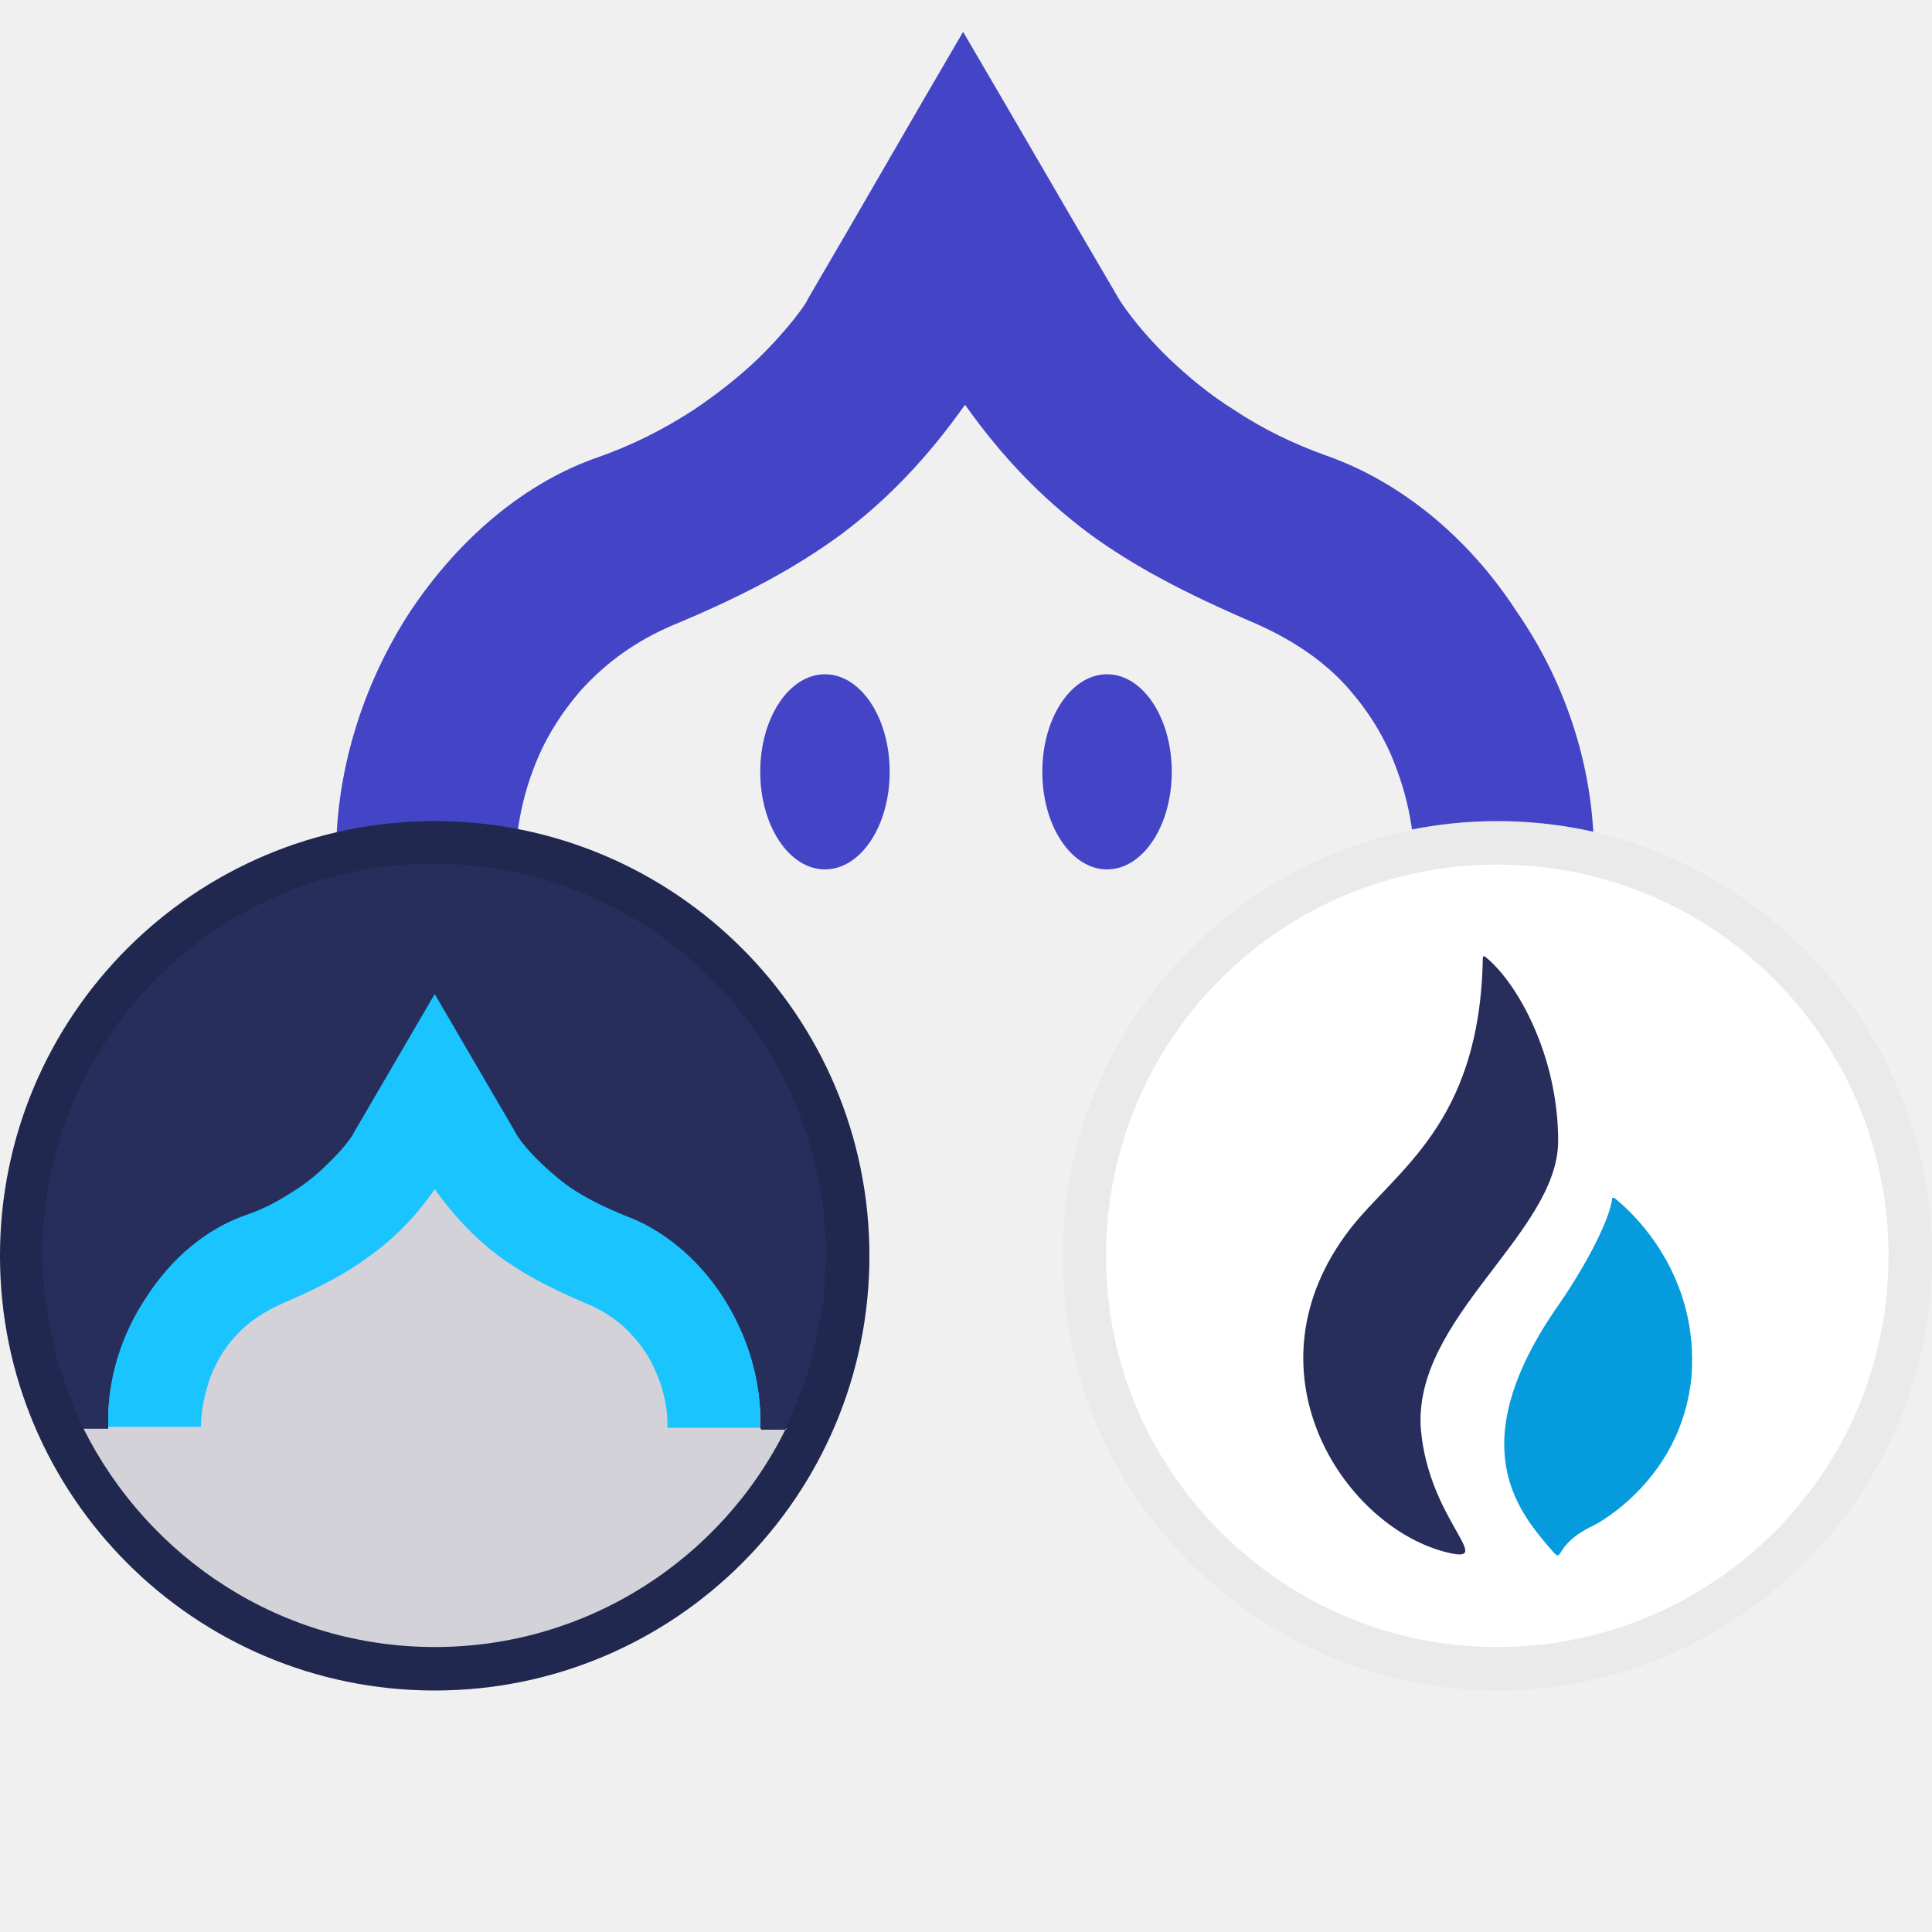
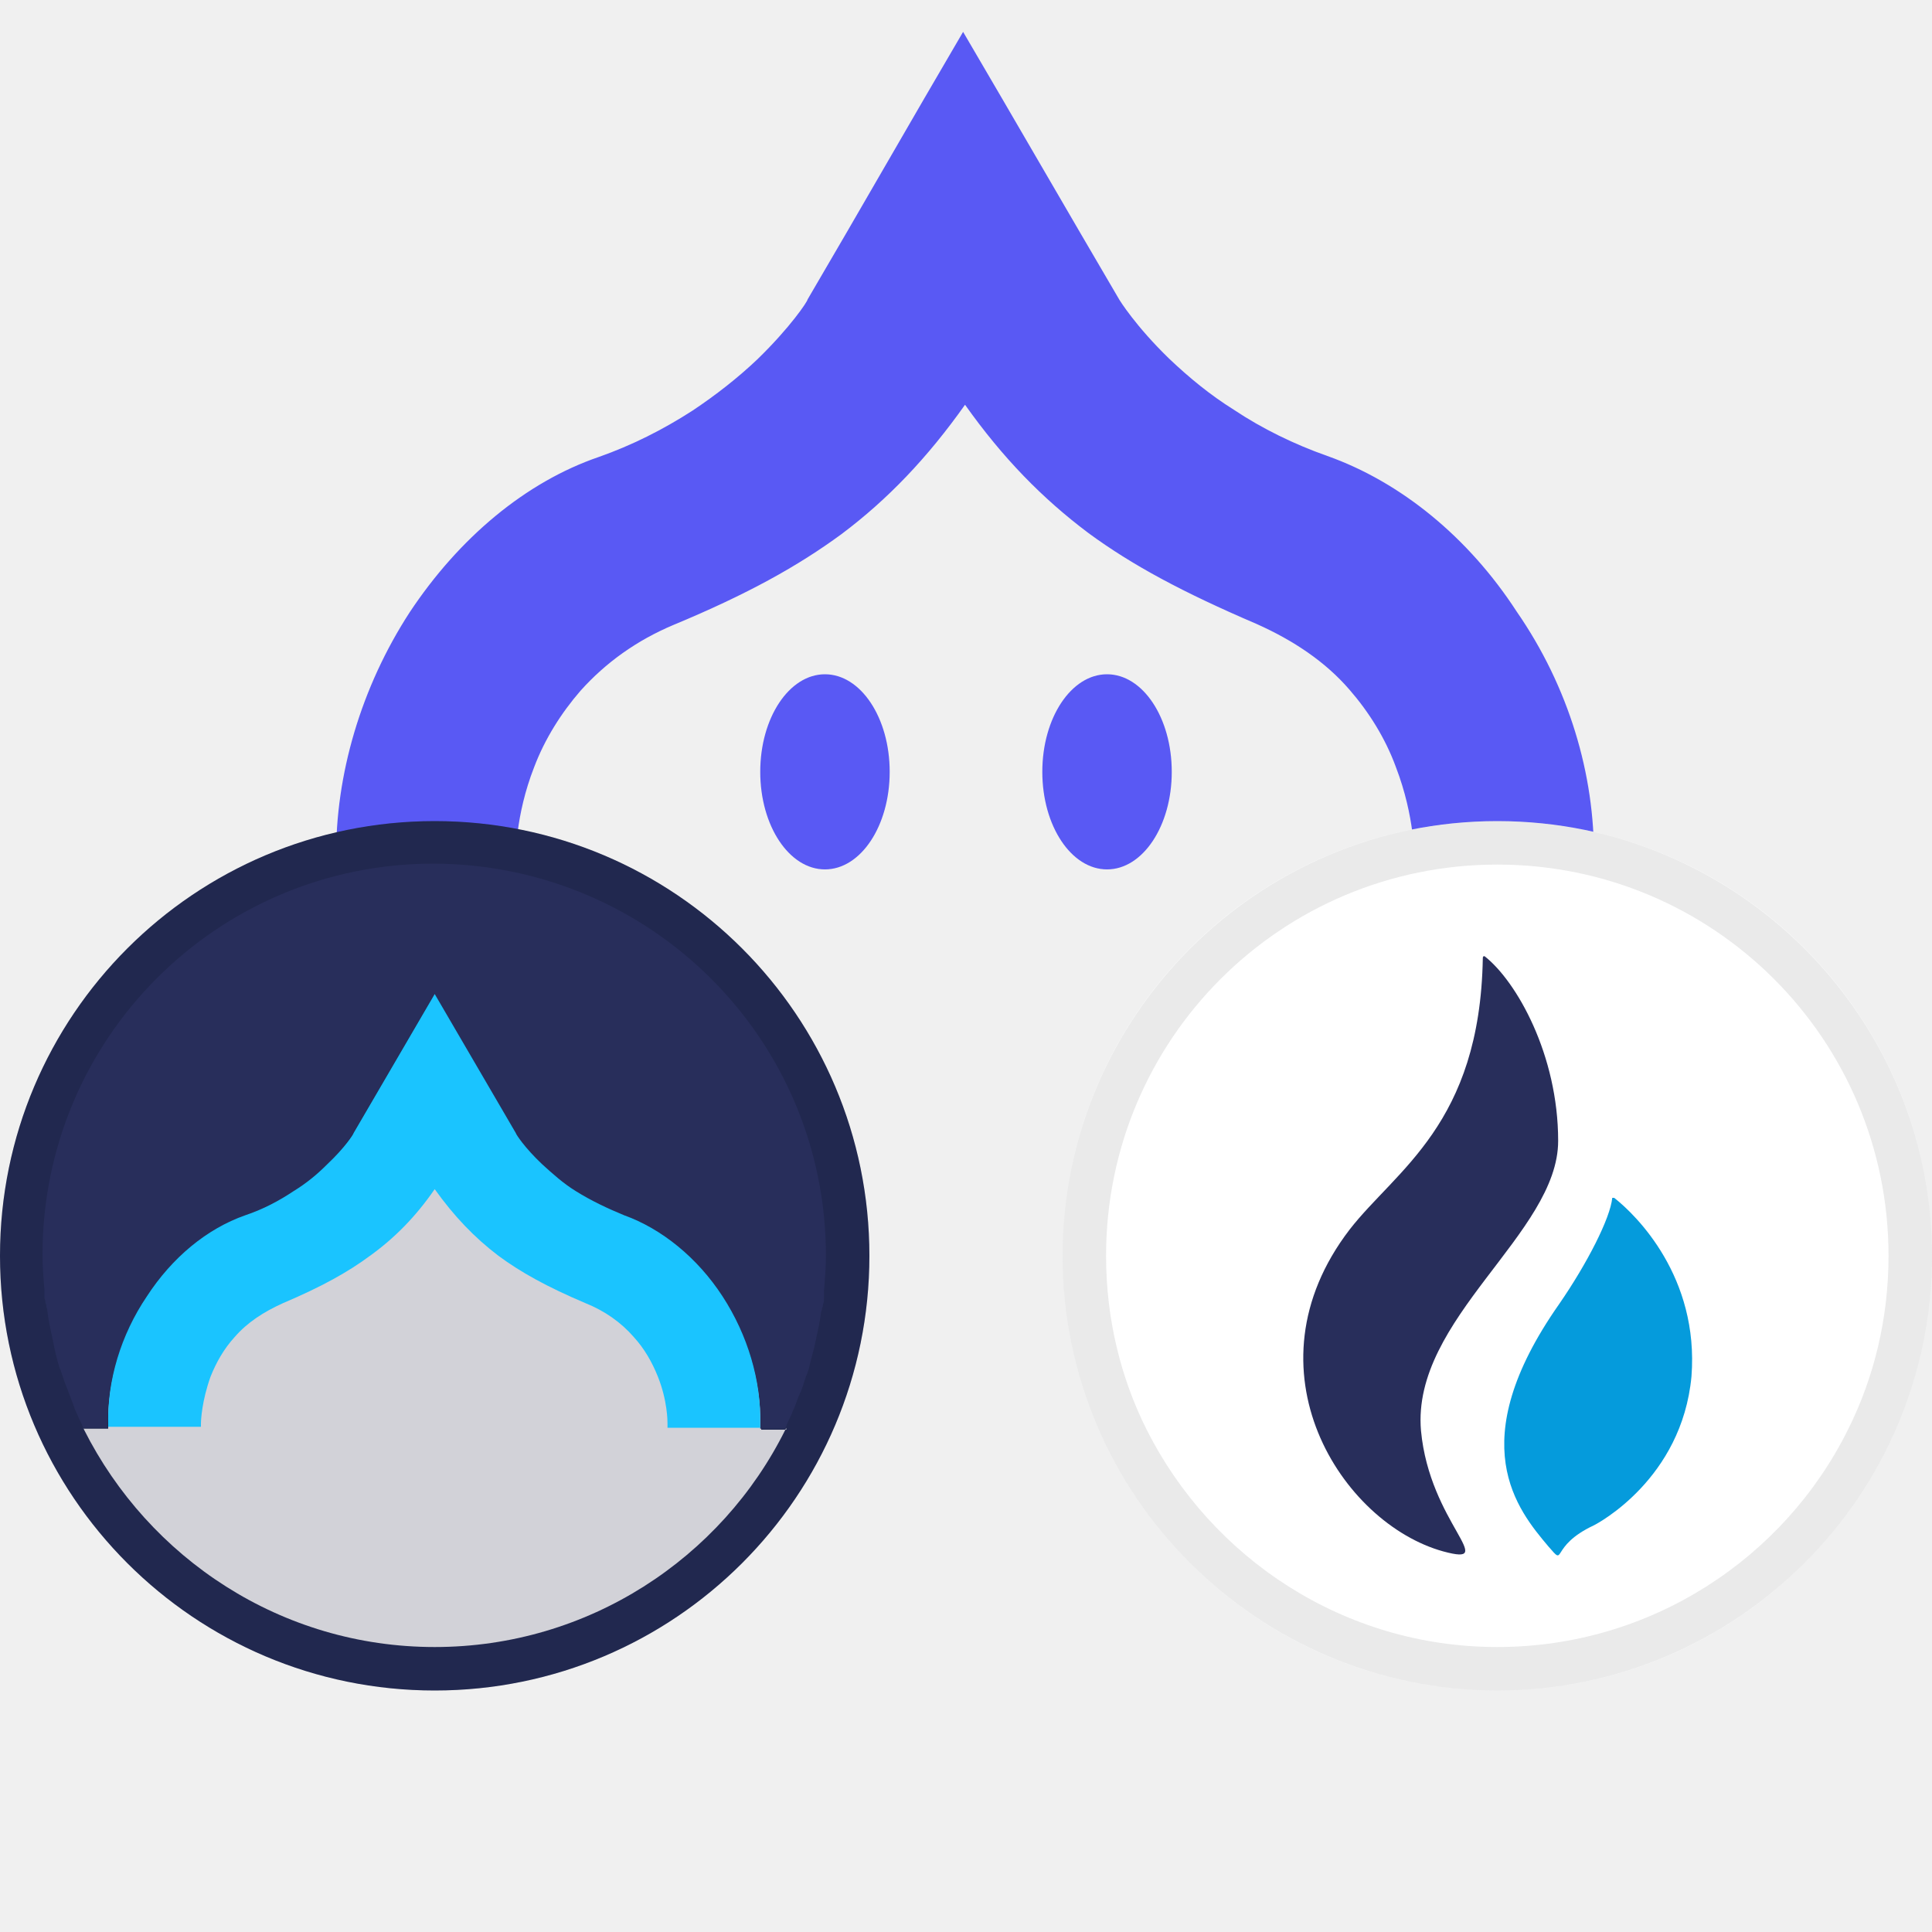
<svg xmlns="http://www.w3.org/2000/svg" version="1.1" id="Layer_1" x="0px" y="0px" viewBox="0 0 200 200" style="enable-background:new 0 0 200 200;" xml:space="preserve">
  <style type="text/css">
- 	.st0{fill:#4444C6;}
+ 	.st0{fill:#5959F4;}
	.st1{opacity:0.1;fill:#242628;enable-background:new    ;}
	.st2{fill:#FFFFFF;}
	.st3{fill:#282E5B;}
	.st4{fill:#059BDC;}
	.st5{fill:#21284F;}
	.st6{fill:#D2D2D8;}
	.st7{fill:url(#SVGID_1_);}
	.st8{fill:url(#SVGID_2_);}
	.st9{fill:#1AC4FF;}
</style>
  <g>
-     <path id="C" class="st0" d="M92.1,79.9c0,5.6-3,10.1-6.7,10.1s-6.7-4.5-6.7-10.1s3-10.1,6.7-10.1S92.1,74.3,92.1,79.9z" />
+     <path class="st0" d="M92.1,79.9c0,5.6-3,10.1-6.7,10.1s-6.7-4.5-6.7-10.1s3-10.1,6.7-10.1S92.1,74.3,92.1,79.9z" />
+     <path class="st0" d="M121.3,79.9c0,5.6-3,10.1-6.7,10.1s-6.7-4.5-6.7-10.1s3-10.1,6.7-10.1S121.3,74.3,121.3,79.9z" />
+     <path class="st0" d="M165,88.9v0.9h-0.9c-5.3,0-6.9,0-7.4,0c-0.4,0-0.4,0-0.7,0c-0.6,0-2.1,0-8.6,0.1h-1v-1c0,0,0.1-4.3-1.9-9.5   c-1.1-3-2.8-5.7-4.8-8c-2.5-2.9-5.8-5.1-9.6-6.8c-7.7-3.3-12.9-6.1-17.4-9.4c-4.8-3.6-8.9-7.8-12.8-13.3c-3.9,5.5-8,9.8-12.8,13.4   c-4.5,3.3-9.7,6.2-17.4,9.4c-3.8,1.6-7,3.9-9.6,6.8c-2,2.3-3.7,5-4.8,7.9c-2,5.1-1.9,9.4-1.9,9.5v1h-1c-6.4,0-8-0.1-8.6-0.1   c-0.3,0-0.3,0-0.7,0c-0.6,0-2.1,0-7.4,0h-0.9v-0.9c-0.1-8.7,2.6-17.8,7.6-25.5c5.1-7.7,12-13.5,19.6-16.1c3.4-1.2,6.6-2.8,9.7-4.8   c2.4-1.6,4.7-3.4,6.7-5.3c3.4-3.3,5.2-6,5.2-6.2C89,21.8,94.3,12.5,99.7,3.3c5.4,9.2,10.7,18.4,16.1,27.6c0.1,0.2,1.8,2.9,5.2,6.2   c2.1,2,4.3,3.8,6.7,5.3c3,2,6.3,3.6,9.7,4.8c7.6,2.7,14.6,8.4,19.6,16.1C162.4,71.1,165.1,80.2,165,88.9z" />
  </g>
-   <g>
-     <path class="st0" d="M121.3,79.9c0,5.6-3,10.1-6.7,10.1s-6.7-4.5-6.7-10.1s3-10.1,6.7-10.1S121.3,74.3,121.3,79.9z" />
-   </g>
-   <path class="st0" d="M165,88.9v0.9h-0.9c-5.3,0-6.9,0-7.4,0c-0.4,0-0.4,0-0.7,0c-0.6,0-2.1,0-8.6,0.1h-1v-1c0,0,0.1-4.3-1.9-9.5  c-1.1-3-2.8-5.7-4.8-8c-2.5-2.9-5.8-5.1-9.6-6.8c-7.7-3.3-12.9-6.1-17.4-9.4c-4.8-3.6-8.9-7.8-12.8-13.3c-3.9,5.5-8,9.8-12.8,13.4  c-4.5,3.3-9.7,6.2-17.4,9.4c-3.8,1.6-7,3.9-9.6,6.8c-2,2.3-3.7,5-4.8,7.9c-2,5.1-1.9,9.4-1.9,9.5v1h-1c-6.4,0-8-0.1-8.6-0.1  c-0.3,0-0.3,0-0.7,0c-0.6,0-2.1,0-7.4,0h-0.9v-0.9c-0.1-8.7,2.6-17.8,7.6-25.5c5.1-7.7,12-13.5,19.6-16.1c3.4-1.2,6.6-2.8,9.7-4.8  c2.4-1.6,4.7-3.4,6.7-5.3c3.4-3.3,5.2-6,5.2-6.2C89,21.8,94.3,12.5,99.7,3.3c5.4,9.2,10.7,18.4,16.1,27.6c0.1,0.2,1.8,2.9,5.2,6.2  c2.1,2,4.3,3.8,6.7,5.3c3,2,6.3,3.6,9.7,4.8c7.6,2.7,14.6,8.4,19.6,16.1C162.4,71.1,165.1,80.2,165,88.9z" />
  <path class="st1" d="M45,85c-24.8,0-45,20.2-45,45s20.2,45,45,45s45-20.2,45-45S69.8,85,45,85z M81.3,148  c-6.6,13.3-20.4,22.5-36.3,22.5l0,0c-15.9,0-29.6-9.2-36.3-22.5l0,0c-2.7-5.4-4.2-11.5-4.2-18c0-22.4,18.1-40.5,40.5-40.5l0,0  c22.4,0,40.5,18.1,40.5,40.5C85.5,136.5,84,142.6,81.3,148L81.3,148z" />
  <path class="st2" d="M200,130c0,7.2-1.7,14-4.7,20l0,0c-7.4,14.8-22.6,25-40.3,25l0,0c-17.7,0-32.9-10.2-40.3-25l0,0  c-3-6-4.7-12.8-4.7-20c0-24.8,20.1-45,45-45l0,0C179.9,85,200,105.2,200,130z" />
  <path class="st1" d="M155,85c-24.8,0-45,20.2-45,45s20.2,45,45,45s45-20.2,45-45S179.8,85,155,85z M191.3,148  c-6.6,13.3-20.4,22.5-36.3,22.5l0,0c-15.9,0-29.6-9.2-36.3-22.5l0,0c-2.7-5.4-4.2-11.5-4.2-18c0-22.4,18.1-40.5,40.5-40.5l0,0  c22.4,0,40.5,18.1,40.5,40.5C195.5,136.5,194,142.6,191.3,148L191.3,148z" />
  <path class="st3" d="M161.3,118.1c0-8.9-4.3-16.5-7.6-19.1c0,0-0.2-0.1-0.2,0.2c-0.3,17.2-9,21.9-13.8,28.1  c-11.1,14.5-0.8,30.4,9.7,33.3c5.9,1.6-1.4-2.9-2.3-12.5C146.1,136.5,161.3,127.7,161.3,118.1" />
  <path class="st4" d="M167.1,124c0,0-0.1,0-0.2,0l0,0c-0.2,2.1-2.6,6.8-5.5,11c-10.1,14.4-4.3,21.3-1.1,25.1c1.9,2.2,0,0,4.7-2.2  c0.4-0.2,9.1-4.8,10.1-15.4C175.9,132.2,169.4,125.8,167.1,124" />
  <circle class="st5" cx="45" cy="130" r="45" />
-   <path class="st6" d="M81.4,147.8C81.4,147.8,81.4,147.8,81.4,147.8c0,0.1-0.1,0.1-0.1,0.2c0,0,0,0,0,0  c-6.6,13.3-20.4,22.5-36.3,22.5h0c-15.9,0-29.6-9.2-36.3-22.5c0,0,0,0,0,0c0,0,0-0.1-0.1-0.1c0,0,0,0,0,0h2.6l0-0.3  c-0.1-4.5,1.3-9.2,4-13.2c2.6-4,6.2-7,10.2-8.4c1.8-0.6,3.5-1.5,5-2.5c1.3-0.8,2.4-1.7,3.5-2.8c1.8-1.7,2.7-3.1,2.7-3.2  c2.8-4.8,5.6-9.6,8.4-14.4c2.8,4.8,5.6,9.6,8.4,14.4c0,0.1,0.9,1.5,2.7,3.2c1.1,1,2.2,2,3.5,2.8c1.6,1,3.3,1.8,5,2.5  c3.9,1.4,7.6,4.4,10.2,8.4c2.6,4,4,8.7,4,13.2l0,0.4H81.4z" />
-   <linearGradient id="SVGID_1_" gradientUnits="userSpaceOnUse" x1="8.61" y1="147.82" x2="81.39" y2="147.82">
+   <path class="st6" d="M81.4,147.8L81.4,147.8c0,0.1-0.1,0.1-0.1,0.2l0,0c-6.6,13.3-20.4,22.5-36.3,22.5l0,0  c-15.9,0-29.6-9.2-36.3-22.5l0,0c0,0,0-0.1-0.1-0.1l0,0h2.6v-0.3c-0.1-4.5,1.3-9.2,4-13.2c2.6-4,6.2-7,10.2-8.4  c1.8-0.6,3.5-1.5,5-2.5c1.3-0.8,2.4-1.7,3.5-2.8c1.8-1.7,2.7-3.1,2.7-3.2c2.8-4.8,5.6-9.6,8.4-14.4c2.8,4.8,5.6,9.6,8.4,14.4  c0,0.1,0.9,1.5,2.7,3.2c1.1,1,2.2,2,3.5,2.8c1.6,1,3.3,1.8,5,2.5c3.9,1.4,7.6,4.4,10.2,8.4s4,8.7,4,13.2v0.4h2.6V147.8z" />
+   <linearGradient id="SVGID_1_" gradientUnits="userSpaceOnUse" x1="8.6" y1="52.2" x2="81.4" y2="52.2" gradientTransform="matrix(1 0 0 -1 0 200)">
    <stop offset="0" style="stop-color:#ADADAD" />
    <stop offset="0.5" style="stop-color:#C9C9C9" />
    <stop offset="1" style="stop-color:#ADADAD" />
  </linearGradient>
-   <path class="st7" d="M81.4,147.8C81.4,147.8,81.4,147.8,81.4,147.8l-72.8,0c0,0,0,0,0,0H81.4z" />
-   <linearGradient id="SVGID_2_" gradientUnits="userSpaceOnUse" x1="45" y1="170.5" x2="45" y2="89.5">
+   <path class="st7" d="M81.4,147.8L81.4,147.8H8.6l0,0H81.4z" />
+   <linearGradient id="SVGID_2_" gradientUnits="userSpaceOnUse" x1="45" y1="29.5" x2="45" y2="110.5" gradientTransform="matrix(1 0 0 -1 0 200)">
    <stop offset="0" style="stop-color:#ADADAD" />
    <stop offset="0.5" style="stop-color:#C9C9C9" />
    <stop offset="1" style="stop-color:#ADADAD" />
  </linearGradient>
  <rect x="45" y="89.5" class="st8" width="0" height="81" />
-   <path class="st3" d="M85.5,130c0,1.2-0.1,2.4-0.2,3.6c0,0.2,0,0.3,0,0.5c0,0.1,0,0.3,0,0.4c0,0.2,0,0.3-0.1,0.5c0,0.1,0,0.3-0.1,0.4  c0,0.1,0,0.2-0.1,0.4c-0.1,0.9-0.3,1.8-0.5,2.7c0,0.2-0.1,0.3-0.1,0.5c-0.2,0.9-0.5,1.9-0.7,2.8c-0.1,0.2-0.1,0.4-0.2,0.5  c0,0.1-0.1,0.2-0.1,0.3c-0.2,0.6-0.4,1.3-0.7,1.9c-0.1,0.2-0.1,0.3-0.2,0.5c0,0.1-0.1,0.2-0.1,0.3c-0.1,0.2-0.1,0.3-0.2,0.5  c-0.1,0.2-0.2,0.4-0.2,0.5c-0.2,0.4-0.4,0.8-0.6,1.3c0,0.1-0.1,0.2-0.1,0.3h-2.6l0-0.4c0.1-4.5-1.3-9.2-4-13.2  c-2.6-4-6.2-7-10.2-8.4c-1.8-0.6-3.5-1.5-5-2.5c-1.3-0.8-2.4-1.7-3.5-2.8c-1.8-1.7-2.7-3.1-2.7-3.2c-2.8-4.8-5.6-9.6-8.4-14.4  c-2.8,4.8-5.6,9.6-8.4,14.4c-0.1,0.1-0.9,1.5-2.7,3.2c-1.1,1-2.2,2-3.5,2.8c-1.6,1-3.3,1.8-5,2.5c-3.9,1.4-7.6,4.4-10.2,8.4  c-2.6,4-4,8.7-4,13.2l0,0.3H8.6c0-0.1-0.1-0.2-0.1-0.3c-0.2-0.4-0.4-0.8-0.6-1.3c-0.1-0.2-0.2-0.4-0.2-0.5c-0.1-0.2-0.1-0.3-0.2-0.5  c0-0.1-0.1-0.2-0.1-0.3c-0.1-0.2-0.1-0.3-0.2-0.5c-0.2-0.6-0.5-1.2-0.7-1.9c0-0.1-0.1-0.2-0.1-0.3c-0.1-0.2-0.1-0.4-0.2-0.5  c-0.3-0.9-0.5-1.8-0.7-2.8c0-0.2-0.1-0.3-0.1-0.5c-0.2-0.9-0.4-1.8-0.5-2.7c0-0.1,0-0.2-0.1-0.4c0-0.1,0-0.3-0.1-0.4  c0-0.2,0-0.3-0.1-0.5c0-0.1,0-0.3,0-0.4c0-0.2,0-0.3,0-0.5c-0.1-1.2-0.2-2.4-0.2-3.6c0-22.4,18.1-40.5,40.5-40.5h0  C67.4,89.5,85.5,107.6,85.5,130z" />
-   <path class="st9" d="M78.7,147.4l0,0.4h-9.6l0-0.4c0,0,0,0,0,0c0-0.3,0-2.4-1-4.9c-0.6-1.5-1.4-2.9-2.5-4.1c-1.3-1.5-3-2.7-5-3.5  c-4-1.7-6.7-3.2-9-4.9c-2.5-1.9-4.6-4.1-6.6-6.9c-2,2.9-4.2,5.1-6.7,6.9c-2.3,1.7-5,3.2-9,4.9c-2,0.9-3.7,2-5,3.5  c-1.1,1.2-1.9,2.6-2.5,4.1c-0.9,2.5-1,4.5-1,4.9c0,0,0,0,0,0l0,0.3h-9.6l0-0.3c-0.1-4.5,1.3-9.2,4-13.2c2.6-4,6.2-7,10.2-8.4  c1.8-0.6,3.5-1.5,5-2.5c1.3-0.8,2.4-1.7,3.5-2.8c1.8-1.7,2.7-3.1,2.7-3.2c2.8-4.8,5.6-9.6,8.4-14.4c2.8,4.8,5.6,9.6,8.4,14.4  c0,0.1,0.9,1.5,2.7,3.2c1.1,1,2.2,2,3.5,2.8c1.6,1,3.3,1.8,5,2.5c3.9,1.4,7.6,4.4,10.2,8.4C77.4,138.2,78.8,142.9,78.7,147.4z" />
+   <path class="st3" d="M85.5,130c0,1.2-0.1,2.4-0.2,3.6c0,0.2,0,0.3,0,0.5c0,0.1,0,0.3,0,0.4c0,0.2,0,0.3-0.1,0.5c0,0.1,0,0.3-0.1,0.4  c0,0.1,0,0.2-0.1,0.4c-0.1,0.9-0.3,1.8-0.5,2.7c0,0.2-0.1,0.3-0.1,0.5c-0.2,0.9-0.5,1.9-0.7,2.8c-0.1,0.2-0.1,0.4-0.2,0.5  c0,0.1-0.1,0.2-0.1,0.3c-0.2,0.6-0.4,1.3-0.7,1.9c-0.1,0.2-0.1,0.3-0.2,0.5c0,0.1-0.1,0.2-0.1,0.3c-0.1,0.2-0.1,0.3-0.2,0.5  s-0.2,0.4-0.2,0.5c-0.2,0.4-0.4,0.8-0.6,1.3c0,0.1-0.1,0.2-0.1,0.3h-2.6v-0.4c0.1-4.5-1.3-9.2-4-13.2c-2.6-4-6.2-7-10.2-8.4  c-1.8-0.6-3.5-1.5-5-2.5c-1.3-0.8-2.4-1.7-3.5-2.8c-1.8-1.7-2.7-3.1-2.7-3.2c-2.8-4.8-5.6-9.6-8.4-14.4c-2.8,4.8-5.6,9.6-8.4,14.4  c-0.1,0.1-0.9,1.5-2.7,3.2c-1.1,1-2.2,2-3.5,2.8c-1.6,1-3.3,1.8-5,2.5c-3.9,1.4-7.6,4.4-10.2,8.4s-4,8.7-4,13.2v0.3H8.6  c0-0.1-0.1-0.2-0.1-0.3c-0.2-0.4-0.4-0.8-0.6-1.3c-0.1-0.2-0.2-0.4-0.2-0.5c-0.1-0.2-0.1-0.3-0.2-0.5c0-0.1-0.1-0.2-0.1-0.3  c-0.1-0.2-0.1-0.3-0.2-0.5c-0.2-0.6-0.5-1.2-0.7-1.9c0-0.1-0.1-0.2-0.1-0.3c-0.1-0.2-0.1-0.4-0.2-0.5c-0.3-0.9-0.5-1.8-0.7-2.8  c0-0.2-0.1-0.3-0.1-0.5c-0.2-0.9-0.4-1.8-0.5-2.7c0-0.1,0-0.2-0.1-0.4c0-0.1,0-0.3-0.1-0.4c0-0.2,0-0.3-0.1-0.5c0-0.1,0-0.3,0-0.4  c0-0.2,0-0.3,0-0.5c-0.1-1.2-0.2-2.4-0.2-3.6c0-22.4,18.1-40.5,40.5-40.5l0,0C67.4,89.5,85.5,107.6,85.5,130z" />
+   <path class="st9" d="M78.7,147.4v0.4h-9.6v-0.4l0,0c0-0.3,0-2.4-1-4.9c-0.6-1.5-1.4-2.9-2.5-4.1c-1.3-1.5-3-2.7-5-3.5  c-4-1.7-6.7-3.2-9-4.9c-2.5-1.9-4.6-4.1-6.6-6.9c-2,2.9-4.2,5.1-6.7,6.9c-2.3,1.7-5,3.2-9,4.9c-2,0.9-3.7,2-5,3.5  c-1.1,1.2-1.9,2.6-2.5,4.1c-0.9,2.5-1,4.5-1,4.9l0,0v0.3h-9.6v-0.3c-0.1-4.5,1.3-9.2,4-13.2c2.6-4,6.2-7,10.2-8.4  c1.8-0.6,3.5-1.5,5-2.5c1.3-0.8,2.4-1.7,3.5-2.8c1.8-1.7,2.7-3.1,2.7-3.2c2.8-4.8,5.6-9.6,8.4-14.4c2.8,4.8,5.6,9.6,8.4,14.4  c0,0.1,0.9,1.5,2.7,3.2c1.1,1,2.2,2,3.5,2.8c1.6,1,3.3,1.8,5,2.5c3.9,1.4,7.6,4.4,10.2,8.4S78.8,142.9,78.7,147.4z" />
</svg>
